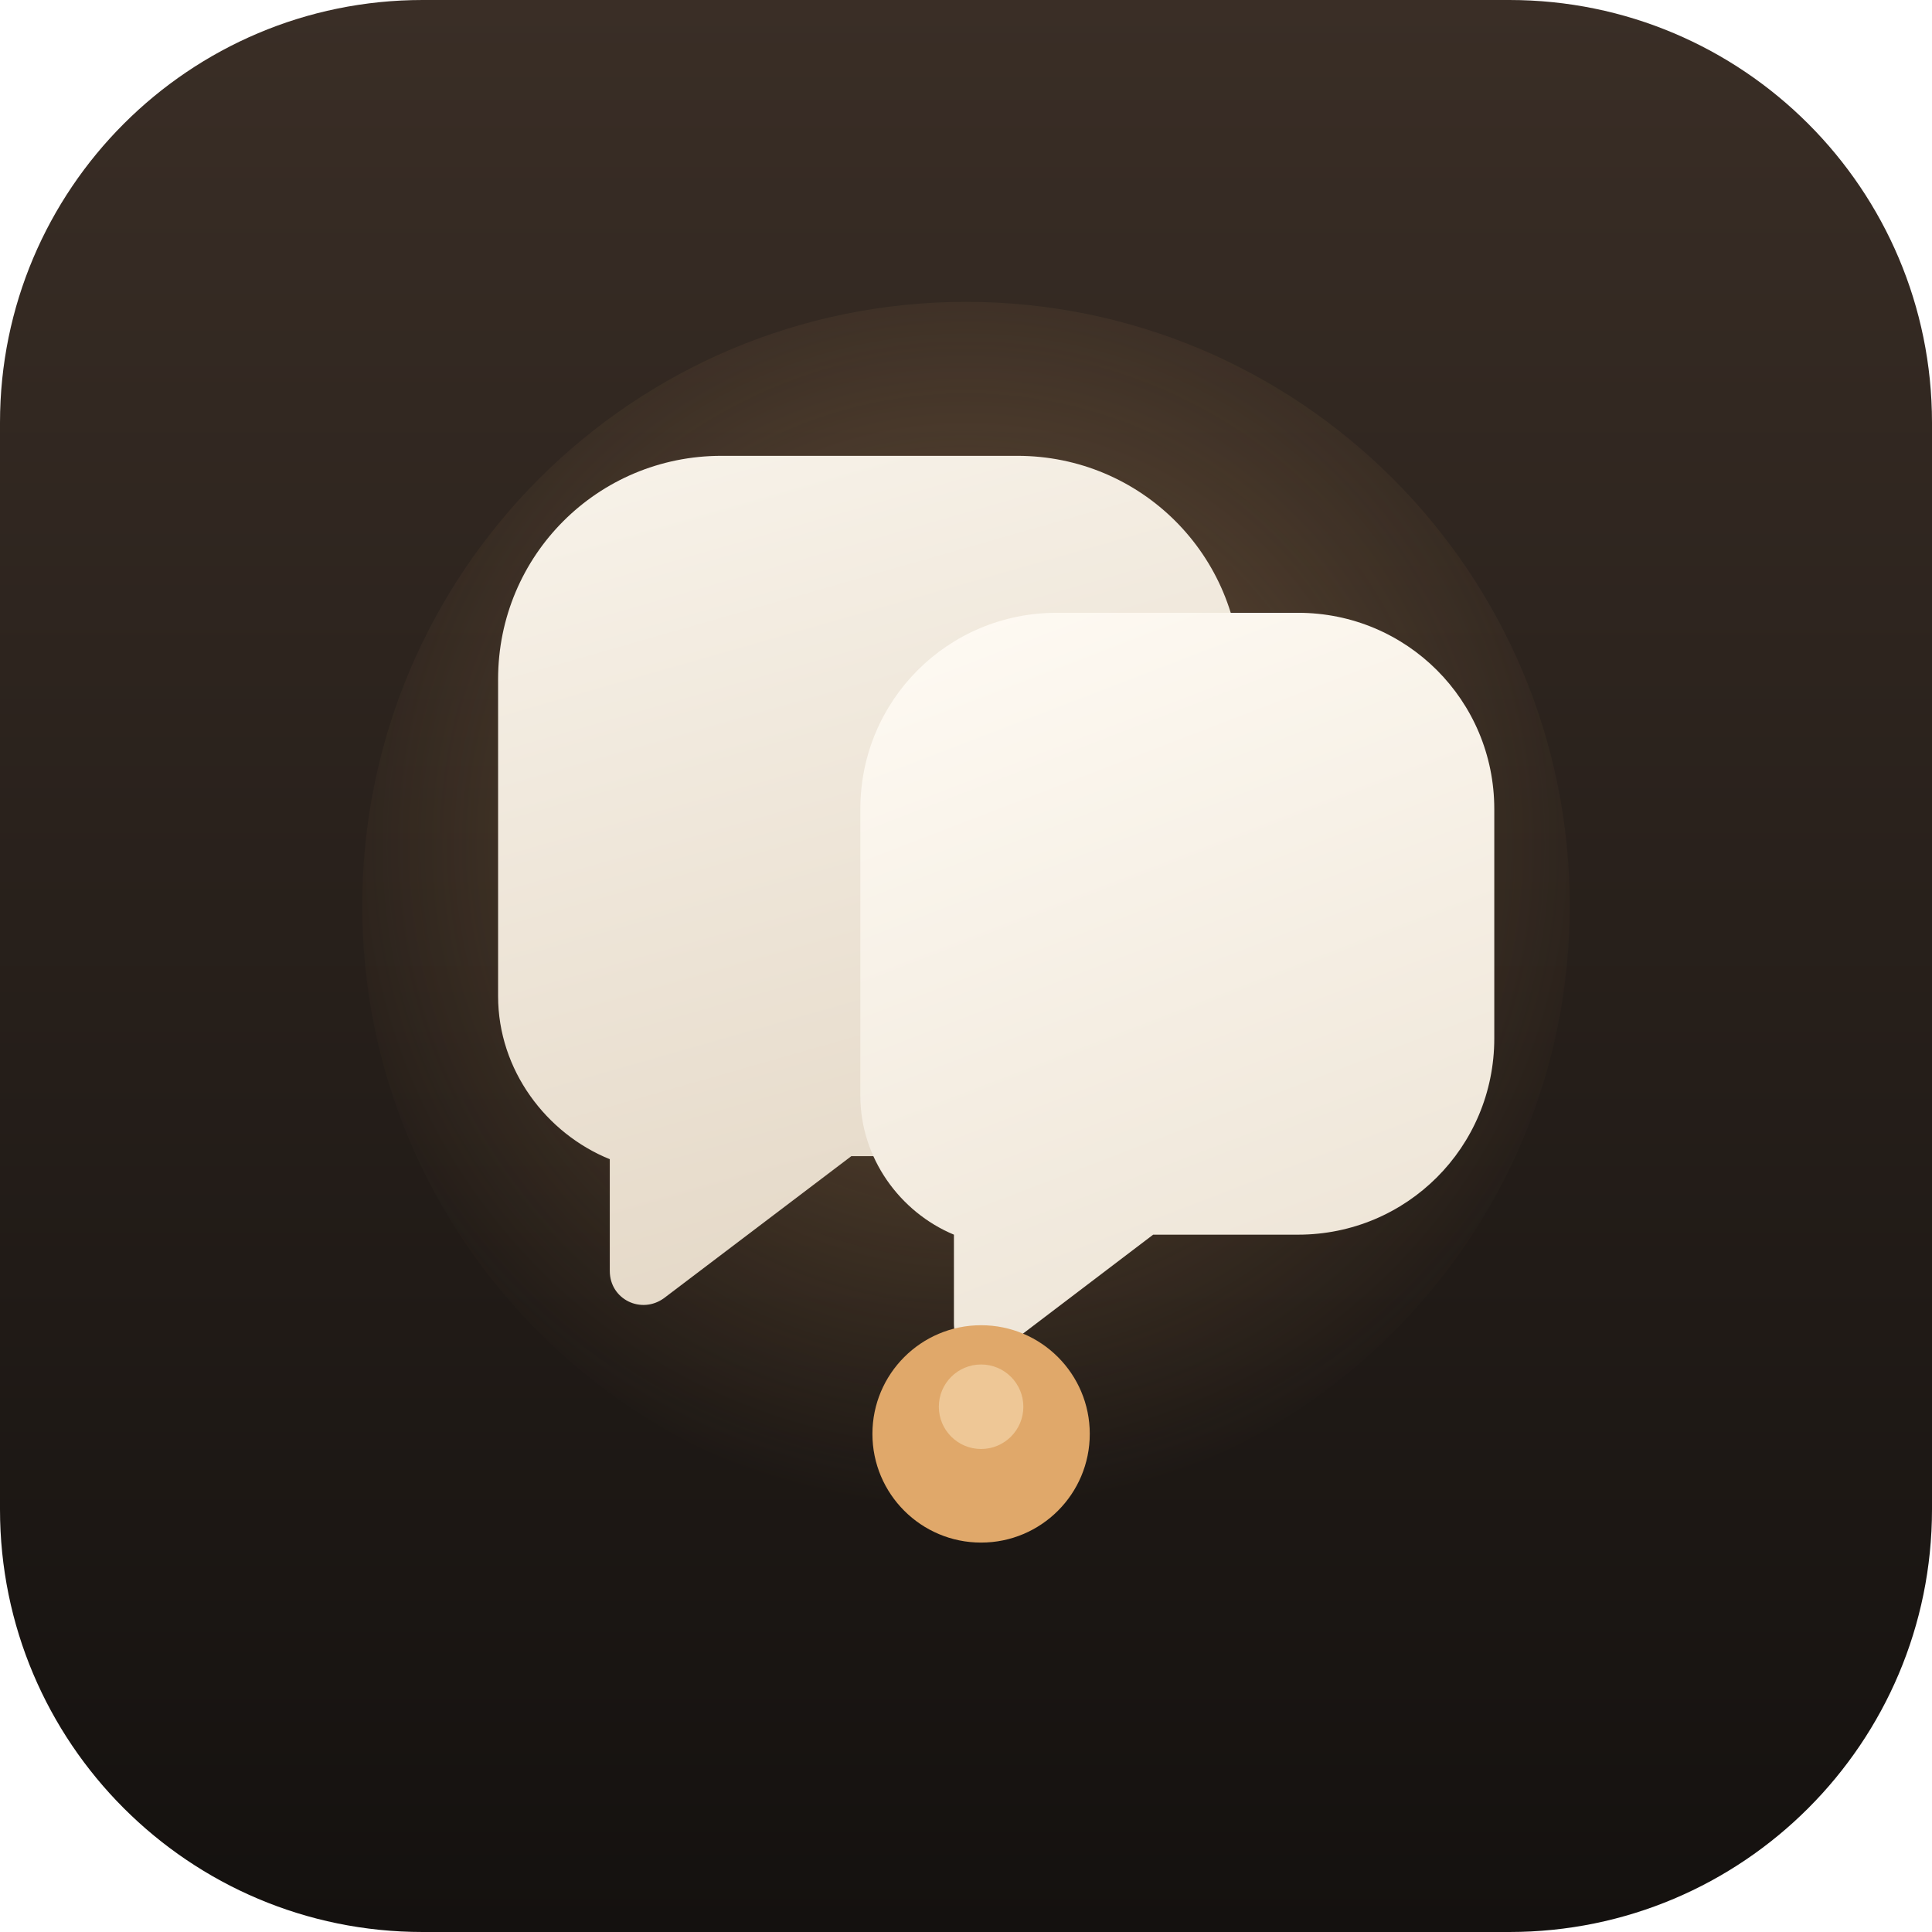
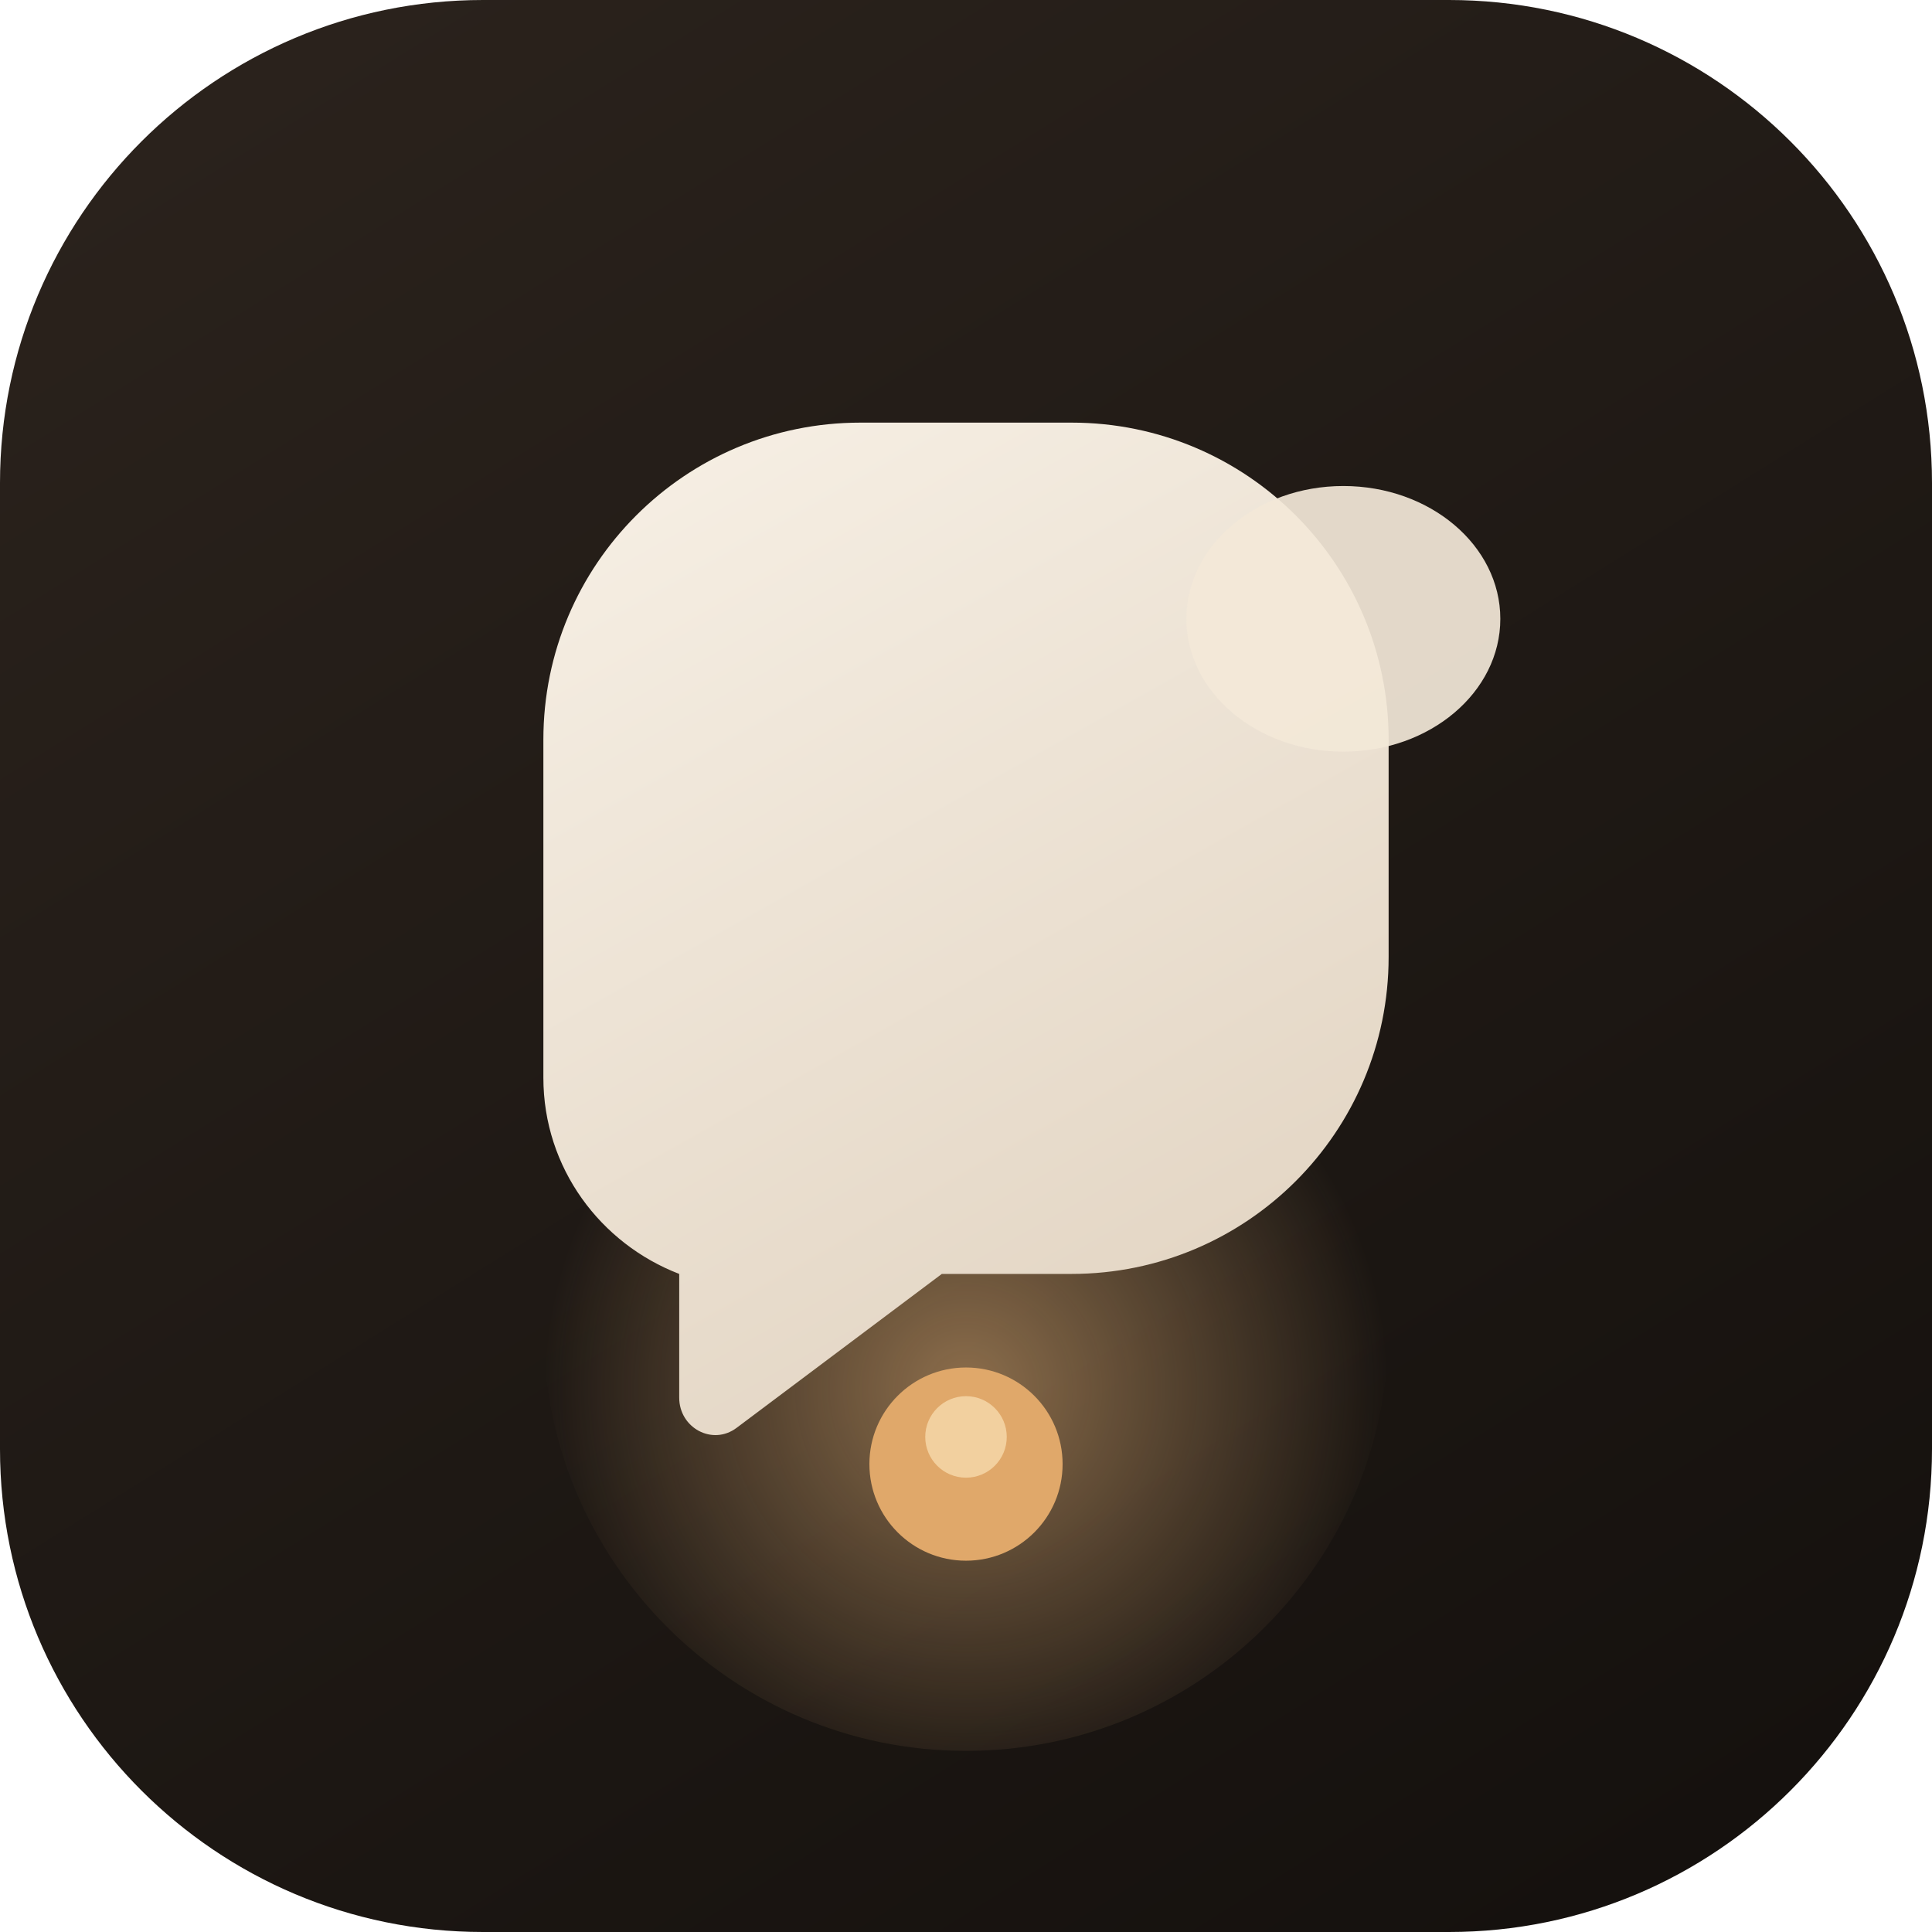
<svg xmlns="http://www.w3.org/2000/svg" viewBox="0 0 64 64" role="img" aria-label="Hango">
  <defs>
-     <linearGradient id="bg" x1="32" y1="0" x2="32" y2="64" gradientUnits="userSpaceOnUse">
-       <stop stop-color="#3A2E26" />
-       <stop offset="1" stop-color="#14110F" />
+     <linearGradient id="tile" x1="12" y1="0" x2="52" y2="64" gradientUnits="userSpaceOnUse">
+       <stop stop-color="#2A221C" />
+       <stop offset="1" stop-color="#15110E" />
    </linearGradient>
-     <linearGradient id="b1" x1="20" y1="14" x2="28" y2="42" gradientUnits="userSpaceOnUse">
-       <stop stop-color="#F8F3EA" />
-       <stop offset="1" stop-color="#E5D9C8" />
+     <linearGradient id="bubble" x1="22" y1="14" x2="40" y2="46" gradientUnits="userSpaceOnUse">
+       <stop stop-color="#F6EFE4" />
+       <stop offset="1" stop-color="#E2D4C2" />
    </linearGradient>
-     <linearGradient id="b2" x1="34" y1="18" x2="44" y2="44" gradientUnits="userSpaceOnUse">
-       <stop stop-color="#FFFBF4" />
-       <stop offset="1" stop-color="#EDE4D6" />
-     </linearGradient>
-     <radialGradient id="glow" cx="32" cy="28" r="22" gradientUnits="userSpaceOnUse">
-       <stop stop-color="#E0A86A" stop-opacity="0.35" />
-       <stop offset="1" stop-color="#E0A86A" stop-opacity="0" />
+     <radialGradient id="ember" cx="32" cy="46" r="14" gradientUnits="userSpaceOnUse">
+       <stop stop-color="#E8B57A" stop-opacity="0.55" />
+       <stop offset="1" stop-color="#E8B57A" stop-opacity="0" />
    </radialGradient>
  </defs>
-   <rect width="64" height="64" rx="14" fill="url(#bg)" />
-   <circle cx="32" cy="30" r="20" fill="url(#glow)" />
-   <path d="M16.5 22.5c0-4.1 3.3-7.4 7.4-7.4h9.8c4.1 0 7.4 3.3 7.4 7.4v8.4c0 4.1-3.3 7.4-7.4 7.4H28.2l-6.2 4.7c-.75.55-1.8.05-1.8-.9v-3.7c-2.1-.85-3.7-2.95-3.7-5.4v-10.5Z" fill="url(#b1)" />
-   <path d="M28.5 26.8c0-3.6 2.9-6.5 6.5-6.5H43c3.6 0 6.5 2.9 6.5 6.5v7.6c0 3.6-2.9 6.5-6.5 6.5h-4.8l-5 3.8c-.65.5-1.6.05-1.6-.85v-2.95c-1.8-.75-3.1-2.55-3.1-4.6v-9.5Z" fill="url(#b2)" />
-   <circle cx="32.5" cy="47.5" r="3.6" fill="#E0A86A" />
-   <circle cx="32.5" cy="46.6" r="1.4" fill="#F3D4A8" opacity="0.7" />
+   <rect width="64" height="64" rx="16" fill="url(#tile)" />
+   <circle cx="32" cy="44" r="14" fill="url(#ember)" />
+   <path d="M18 24.5c0-5.8 4.7-10.5 10.5-10.5h7c5.8 0 10.5 4.7 10.5 10.5v7.2c0 5.8-4.7 10.5-10.5 10.5H31.2l-6.8 5.1c-.8.6-1.9 0-1.9-1v-4.1c-2.6-1-4.5-3.5-4.5-6.5V24.5Z" fill="url(#bubble)" />
+   <ellipse cx="44.5" cy="20.5" rx="5.2" ry="4.4" fill="#F3E8D8" opacity="0.92" />
+   <circle cx="32" cy="48.5" r="3.2" fill="#E0A86A" />
+   <circle cx="32" cy="47.6" r="1.35" fill="#F6D7A8" opacity="0.85" />
</svg>
